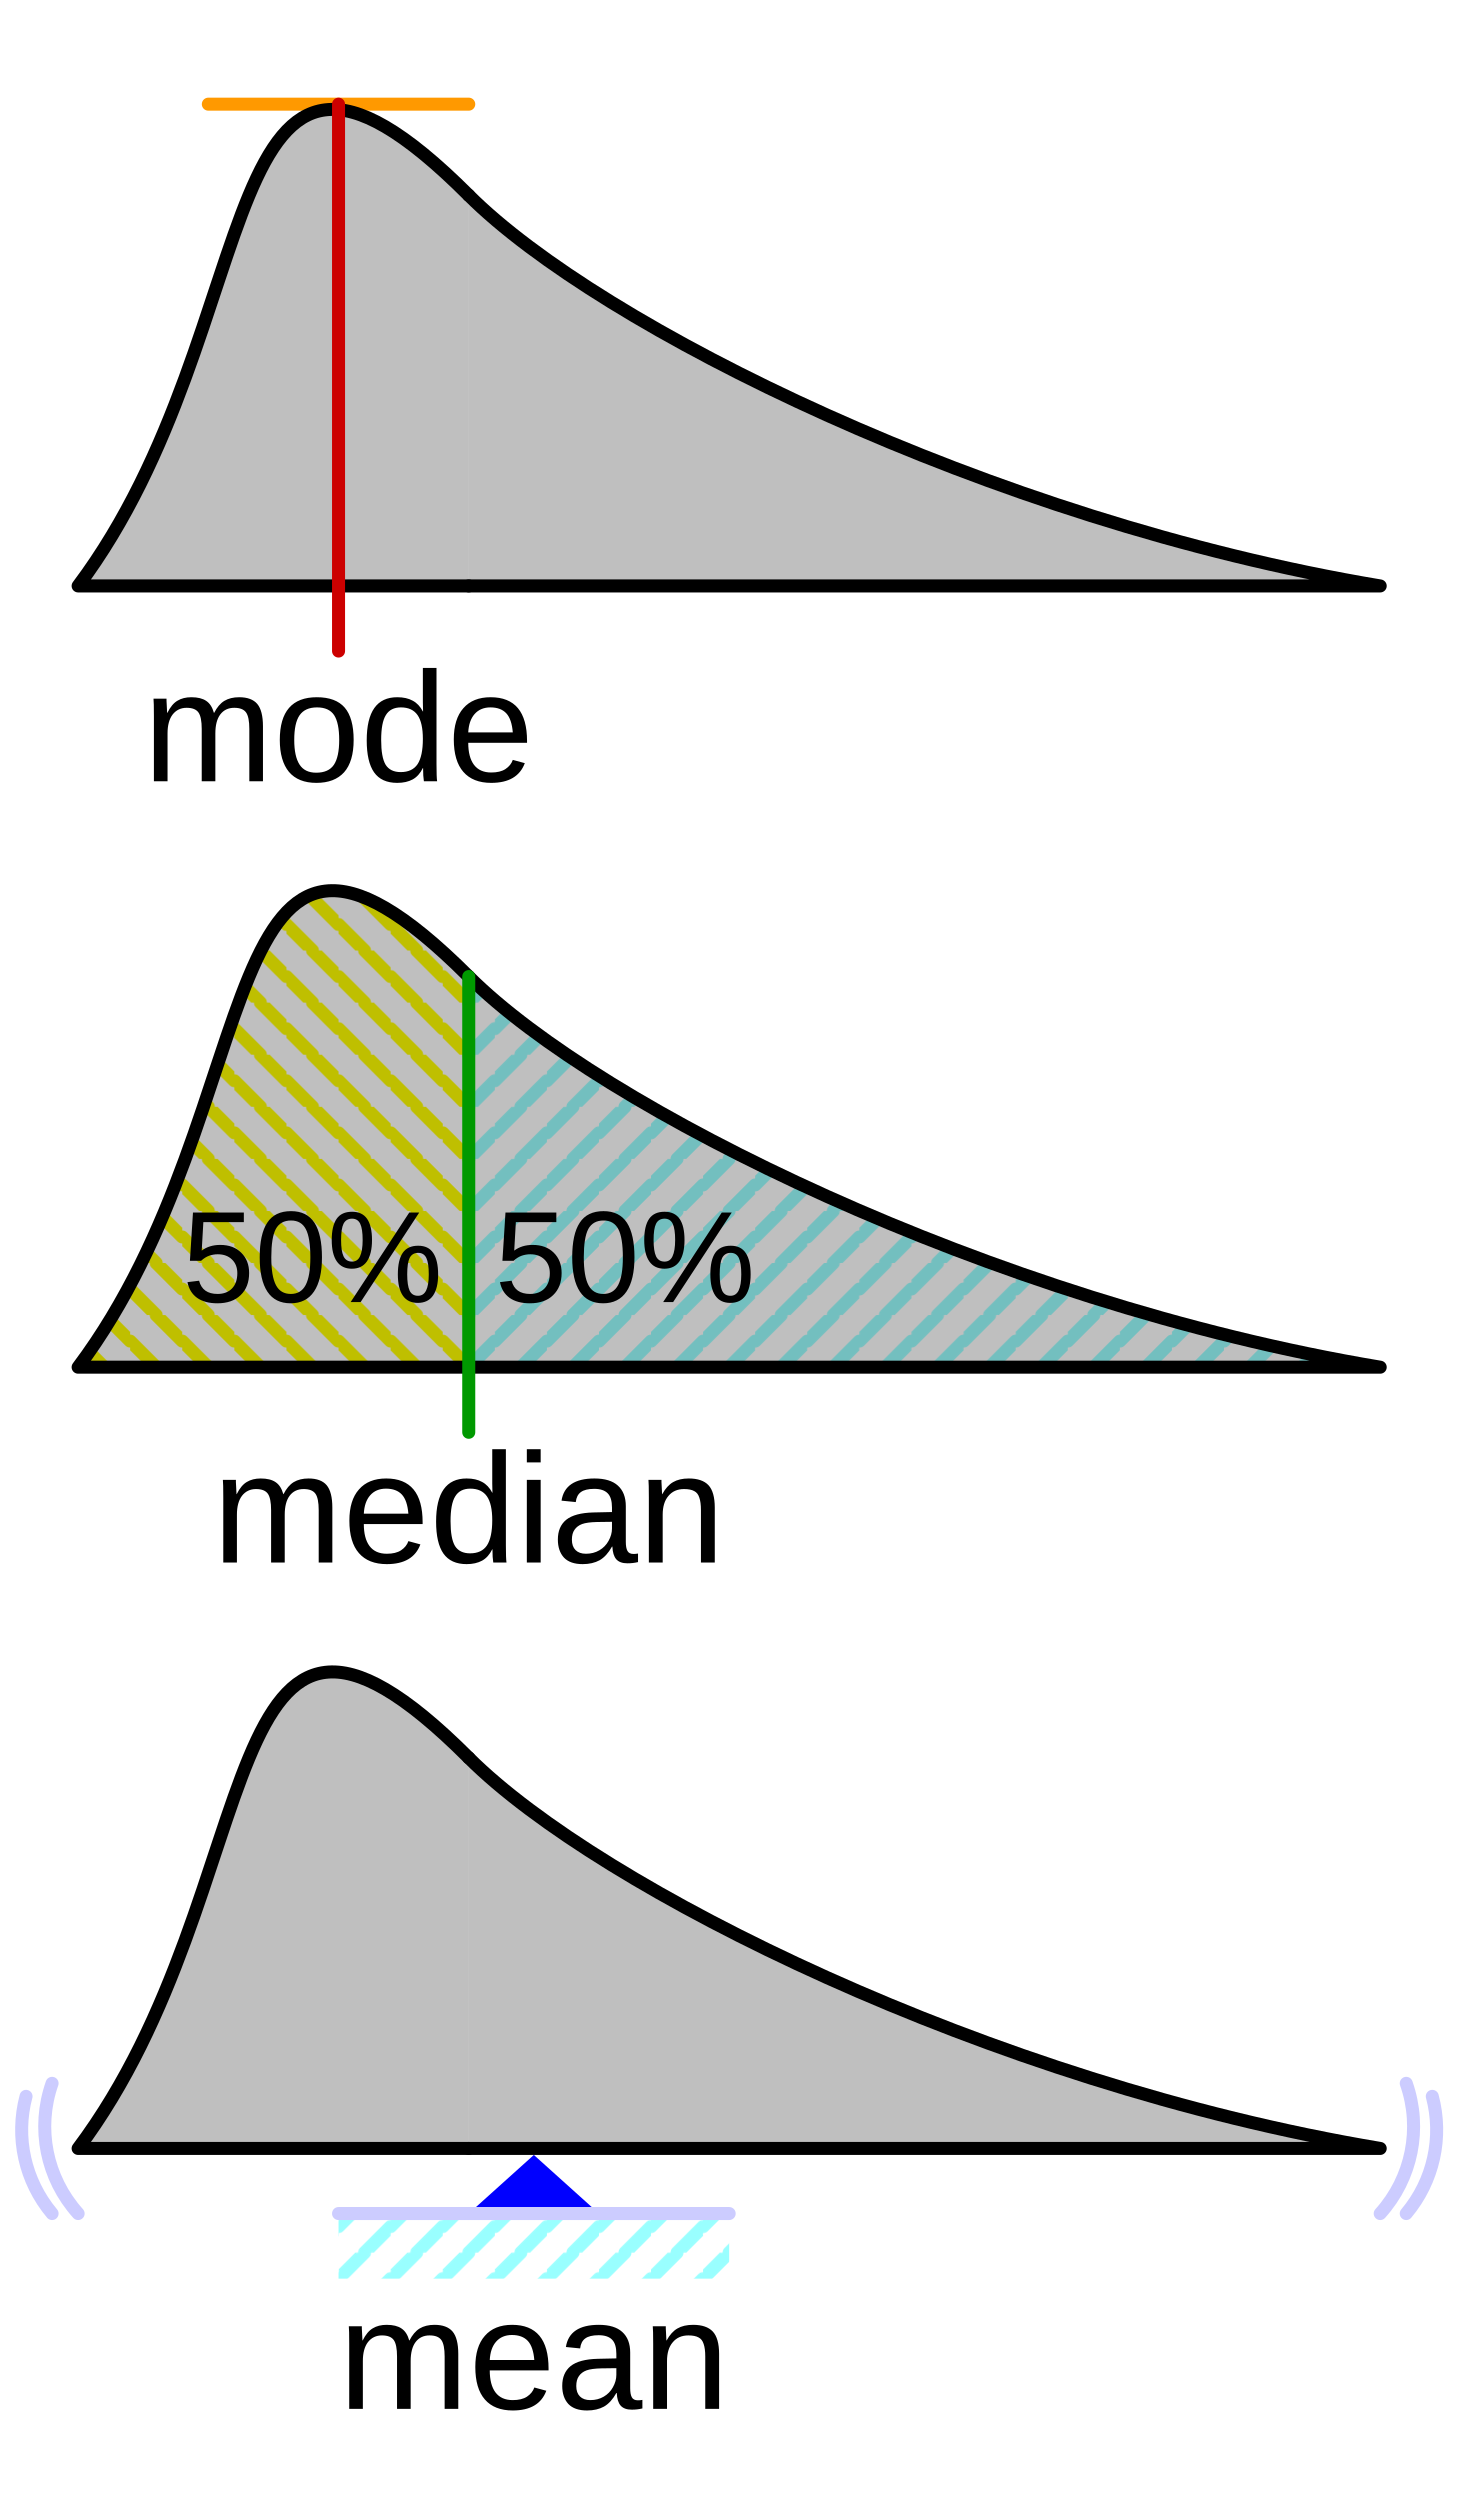
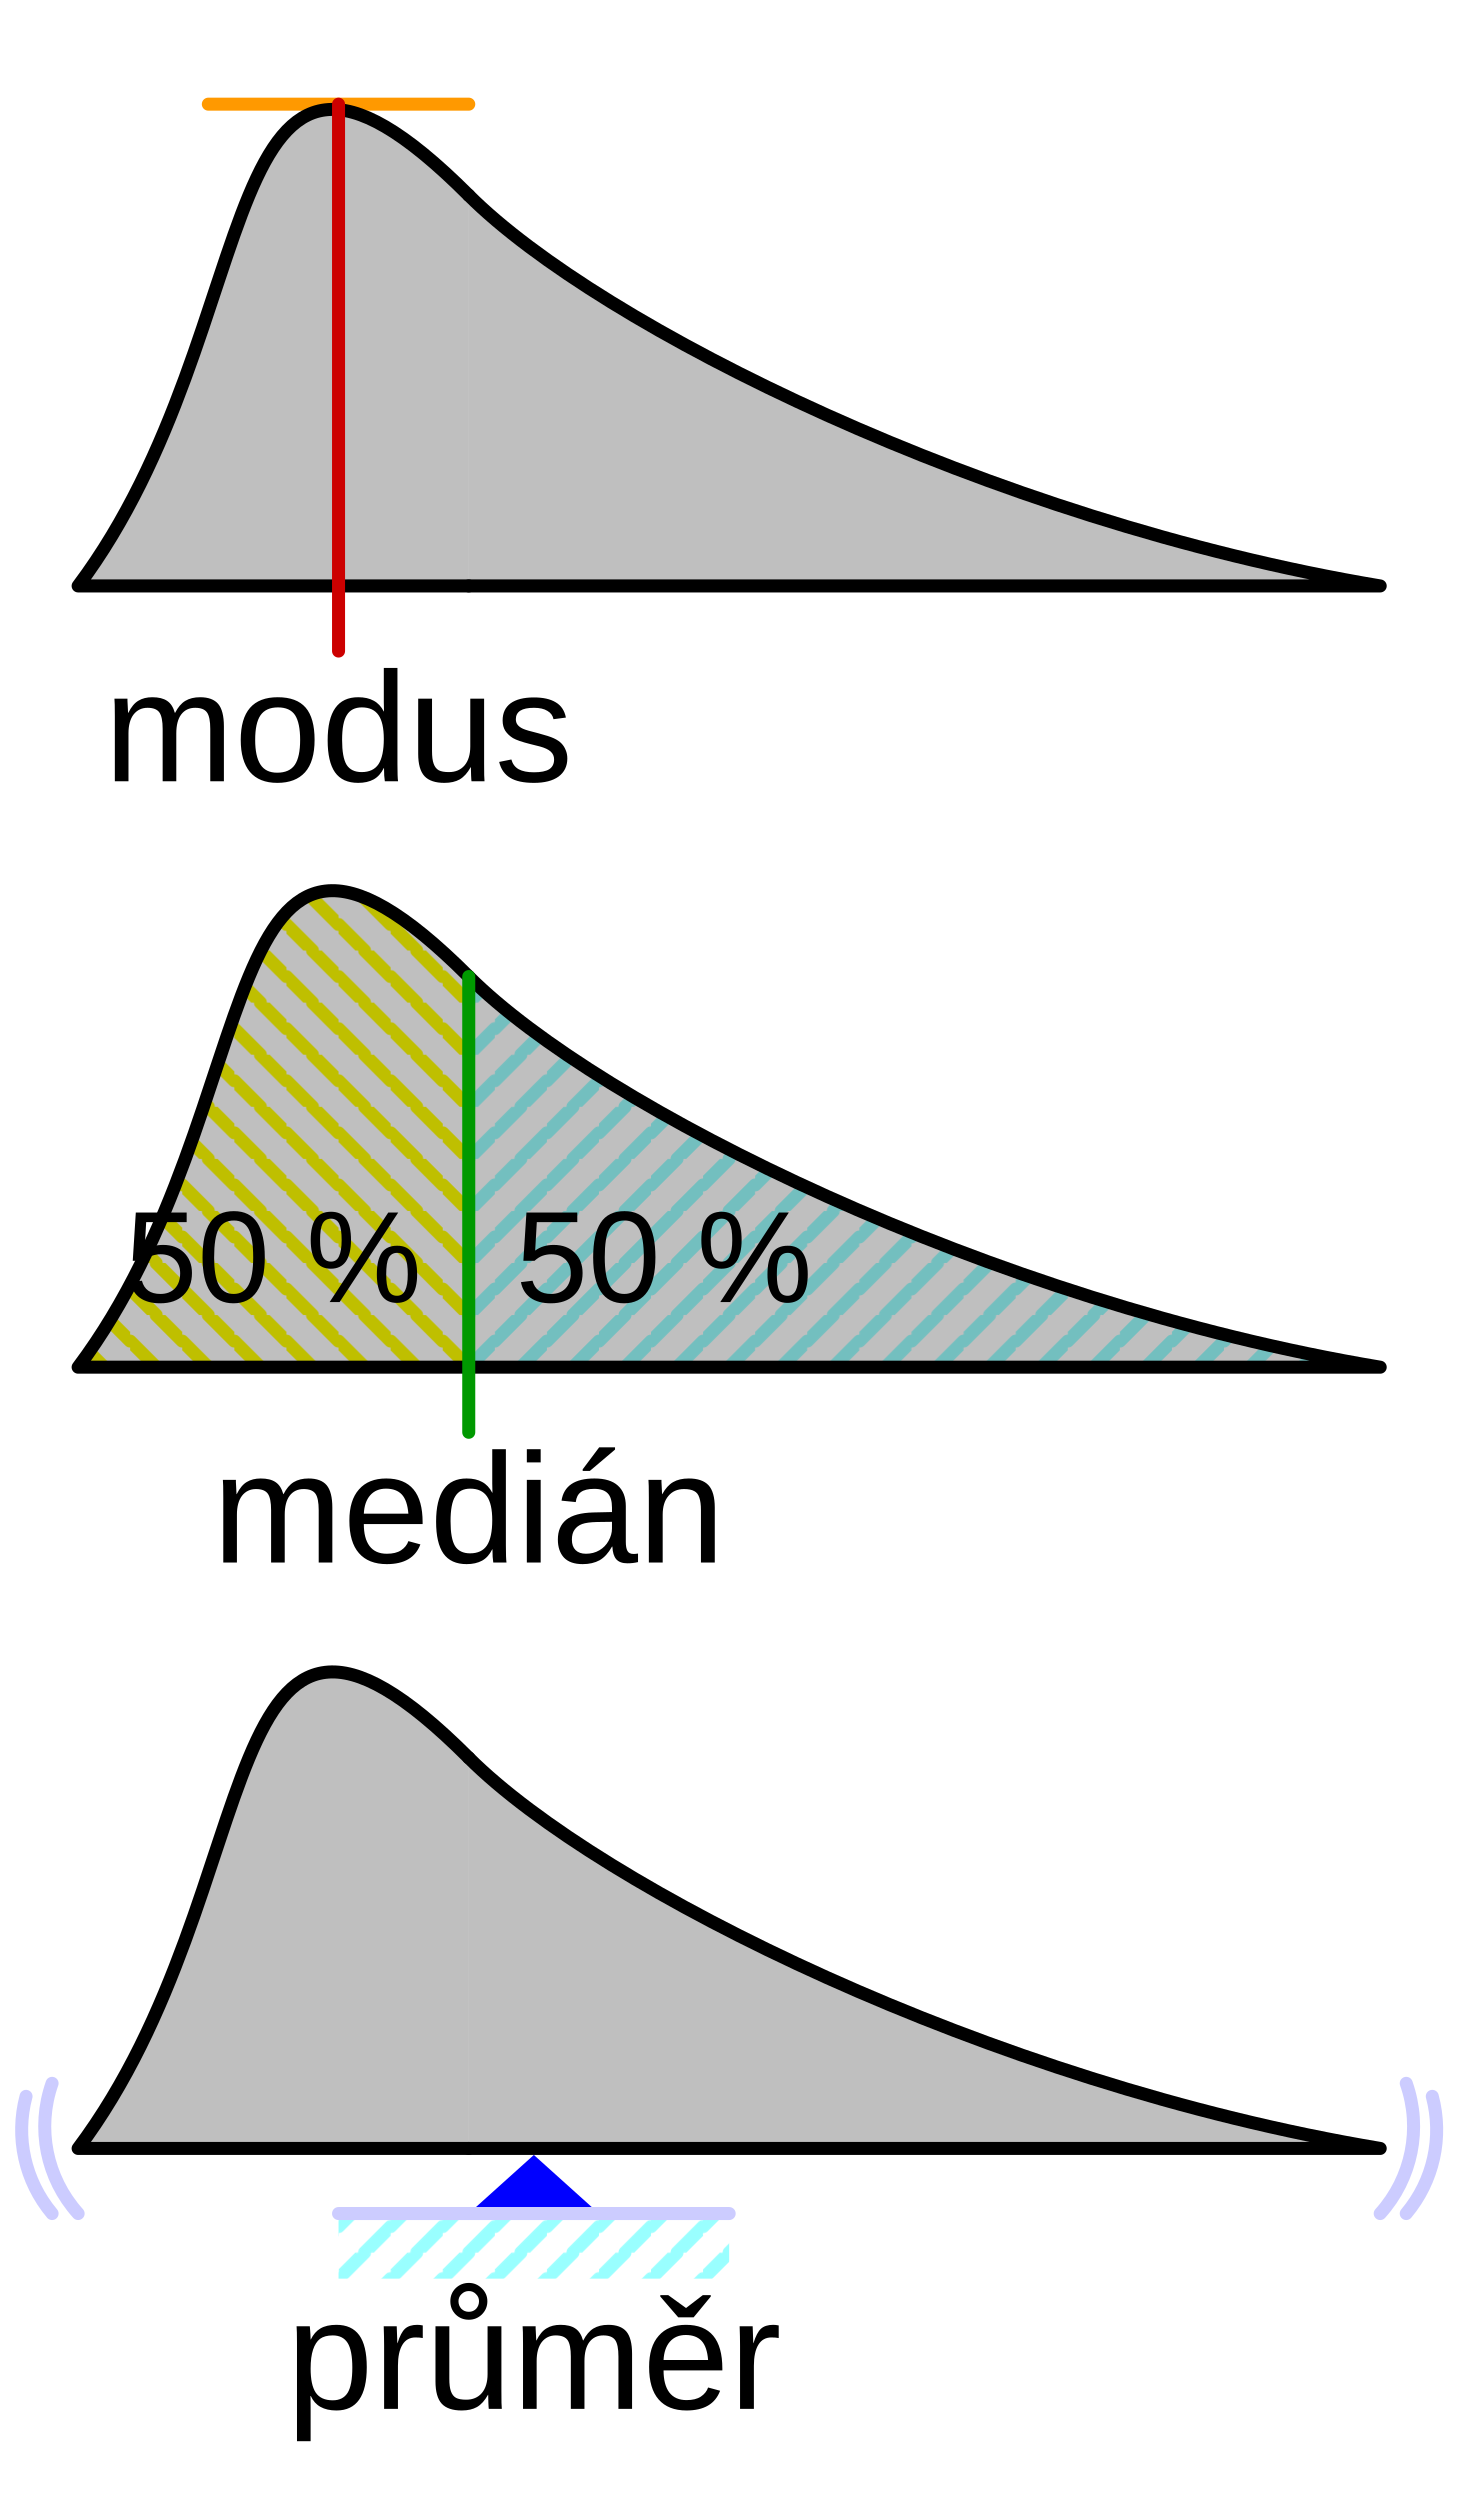
<svg xmlns="http://www.w3.org/2000/svg" xmlns:xlink="http://www.w3.org/1999/xlink" version="1.1" width="100%" height="100%" viewBox="-6 -5 112 192">
  <defs>
    <pattern id="pattern_left" patternUnits="userSpaceOnUse" width="4" height="4">
      <path d="M 2,0 L 4,2 M 2,4 L 0,2" stroke-linecap="round" stroke="#ffff00" fill="none" />
    </pattern>
    <pattern id="pattern_right" patternUnits="userSpaceOnUse" width="4" height="4">
      <path d="M 2,0 L 0,2 M 2,4 L 4,2" stroke-linecap="round" stroke="#99ffff" fill="none" />
    </pattern>
    <path id="left" d="M 30,-30 C 10,-50 15,-20  0,0 H 30" />
    <path id="right" d="M 30,-30 C 40,-20 70,-5 100,0 H 30" />
    <g id="area" stroke="#000000" fill="#000000" fill-opacity="0.25">
      <use xlink:href="#left" />
      <use xlink:href="#right" />
    </g>
  </defs>
  <circle cx="0" cy="0" r="99999" fill="#ffffff" />
  <g font-family="Arial,Helvetica,sans-serif" font-size="12" text-anchor="middle" stroke-linecap="round" stroke-linejoin="round" stroke="none" fill="#000000">
    <g transform="translate(0,40)">
      <path d="M 10,-37 H  30" stroke="#ff9900" />
      <use xlink:href="#area" />
      <path d="M 20,  5 V -37" stroke="#cc0000" />
      <switch allowReorder="yes">
        <text systemLanguage="es" x="20" y="15" id="trsvg18">
          <tspan id="trsvg1">moda</tspan>
        </text>
        <text x="20" y="15" id="trsvg19" systemLanguage="fi">
          <tspan id="trsvg2">moodi</tspan>
        </text>
        <text systemLanguage="uk" x="20" y="15" id="trsvg20">
          <tspan id="trsvg3">мода</tspan>
        </text>
        <text systemLanguage="vi" x="20" y="15" id="trsvg21">
          <tspan id="trsvg4">yếu vị</tspan>
        </text>
        <text x="20" y="15" id="trsvg22-id" systemLanguage="id">
          <tspan id="trsvg5-id">modus</tspan>
        </text>
        <text x="20" y="15" id="trsvg22-mk" systemLanguage="mk">
          <tspan id="trsvg5-mk">модус</tspan>
        </text>
        <text x="20" y="15" id="trsvg22-el" systemLanguage="el">
          <tspan id="trsvg5-el">επικρατούσα τιμή</tspan>
        </text>
        <text x="20" y="15" id="trsvg22-de" systemLanguage="de">
          <tspan id="trsvg5-de">Modus</tspan>
        </text>
        <text x="20" y="15" id="trsvg22-nl" systemLanguage="nl">
          <tspan id="trsvg5-nl">modus</tspan>
        </text>
        <text x="20" y="15" id="trsvg22-yue" systemLanguage="yue">
          <tspan id="trsvg5-yue">眾數</tspan>
        </text>
        <text x="20" y="15" id="trsvg22-it" systemLanguage="it">
          <tspan id="trsvg5-it">moda</tspan>
        </text>
        <text x="20" y="15" id="trsvg22-fr" systemLanguage="fr">
          <tspan id="trsvg5-fr">mode</tspan>
        </text>
        <text x="20" y="15" id="trsvg22">
-           <tspan id="trsvg5">mode</tspan>
+           <tspan id="trsvg5">modus</tspan>
        </text>
      </switch>
    </g>
    <g transform="translate(0,100)">
      <use xlink:href="#left" fill="url(#pattern_left)" />
      <use xlink:href="#right" fill="url(#pattern_right)" />
      <use xlink:href="#area" />
      <path d="M 30,5 V -30" stroke="#009900" />
      <g font-size="10">
        <switch>
          <text x="18" y="-5" id="trsvg23-mk" systemLanguage="mk">
            <tspan id="trsvg6-mk">50%</tspan>
          </text>
          <text x="18" y="-5" id="trsvg23-de" systemLanguage="de">
            <tspan id="trsvg6-de">50%</tspan>
          </text>
          <text x="18" y="-5" id="trsvg23-nl" systemLanguage="nl">
            <tspan id="trsvg6-nl">50%</tspan>
          </text>
          <text x="18" y="-5" id="trsvg23-yue" systemLanguage="yue">
            <tspan id="trsvg6-yue">50%</tspan>
          </text>
          <text x="18" y="-5" id="trsvg23-it" systemLanguage="it">
            <tspan id="trsvg6-it">50%</tspan>
          </text>
          <text x="18" y="-5" id="trsvg23-fi" systemLanguage="fi">
            <tspan id="trsvg6-fi">50 %</tspan>
          </text>
-           <text x="18" y="-5" id="trsvg23">
-             <tspan id="trsvg6">50%</tspan>
+           <text x="15" y="-5" id="trsvg23">
+             <tspan id="trsvg6">50 %</tspan>
          </text>
        </switch>
        <switch>
          <text x="42" y="-5" id="trsvg24-mk" systemLanguage="mk">
            <tspan id="trsvg7-mk">50%</tspan>
          </text>
          <text x="42" y="-5" id="trsvg24-de" systemLanguage="de">
            <tspan id="trsvg7-de">50%</tspan>
          </text>
          <text x="42" y="-5" id="trsvg24-nl" systemLanguage="nl">
            <tspan id="trsvg7-nl">50%</tspan>
          </text>
          <text x="42" y="-5" id="trsvg24-yue" systemLanguage="yue">
            <tspan id="trsvg7-yue">50%</tspan>
          </text>
          <text x="42" y="-5" id="trsvg24-it" systemLanguage="it">
            <tspan id="trsvg7-it">50%</tspan>
          </text>
          <text x="42" y="-5" id="trsvg24-fi" systemLanguage="fi">
            <tspan id="trsvg7-fi">50 %</tspan>
          </text>
-           <text x="42" y="-5" id="trsvg24">
-             <tspan id="trsvg7">50%</tspan>
+           <text x="45" y="-5" id="trsvg24">
+             <tspan id="trsvg7">50 %</tspan>
          </text>
        </switch>
      </g>
      <switch allowReorder="yes">
        <text systemLanguage="es" x="30" y="15" id="trsvg25">
          <tspan id="trsvg8">mediana</tspan>
        </text>
        <text x="30" y="15" id="trsvg26" systemLanguage="fi">
          <tspan id="trsvg9">mediaani</tspan>
        </text>
        <text systemLanguage="uk" x="30" y="15" id="trsvg27">
          <tspan id="trsvg10">медіана</tspan>
        </text>
        <text systemLanguage="vi" x="30" y="15" id="trsvg28">
          <tspan id="trsvg11">trung vị</tspan>
        </text>
        <text x="30" y="15" id="trsvg29-id" systemLanguage="id">
          <tspan id="trsvg12-id">median</tspan>
        </text>
        <text x="30" y="15" id="trsvg29-mk" systemLanguage="mk">
          <tspan id="trsvg12-mk">медијана</tspan>
        </text>
        <text x="30" y="15" id="trsvg29-el" systemLanguage="el">
          <tspan id="trsvg12-el">διάμεσος</tspan>
        </text>
        <text x="30" y="15" id="trsvg29-de" systemLanguage="de">
          <tspan id="trsvg12-de">Median</tspan>
        </text>
        <text x="30" y="15" id="trsvg29-nl" systemLanguage="nl">
          <tspan id="trsvg12-nl">mediaan</tspan>
        </text>
        <text x="30" y="15" id="trsvg29-yue" systemLanguage="yue">
          <tspan id="trsvg12-yue">中位數</tspan>
        </text>
        <text x="30" y="15" id="trsvg29-it" systemLanguage="it">
          <tspan id="trsvg12-it">mediana</tspan>
        </text>
        <text x="30" y="15" id="trsvg29-fr" systemLanguage="fr">
          <tspan id="trsvg12-fr">médiane</tspan>
        </text>
        <text x="30" y="15" id="trsvg29">
-           <tspan id="trsvg12">median</tspan>
+           <tspan id="trsvg12">medián</tspan>
        </text>
      </switch>
    </g>
    <g transform="translate(0,160)">
      <use xlink:href="#area" />
      <rect x="20" y="5" width="30" height="5" fill="url(#pattern_right)" />
      <path d="M 30,5 L 35,0.5 L 40,5" fill="#0000ff" />
      <path d="M 20,5 H 50  M -2,-5 A 10,10 0 0 0 0,5 M -4,-4 A 10,10 0 0 0 -2,5  M 102,-5 A 10,10 0 0 1 100,5 M 104,-4 A 10,10 0 0 1 102,5" stroke="#ccccff" fill="none" />
      <switch allowReorder="yes">
        <text systemLanguage="es" x="35" y="20" id="trsvg30">
          <tspan id="trsvg13">media</tspan>
        </text>
        <text systemLanguage="fi" x="35" y="20" id="trsvg31">
          <tspan id="trsvg14">odotusarvo</tspan>
        </text>
        <text systemLanguage="uk" x="35" y="20" id="trsvg32">
          <tspan id="trsvg15">середнє</tspan>
        </text>
        <text systemLanguage="vi" x="35" y="20" id="trsvg33">
          <tspan id="trsvg16">bình quân</tspan>
        </text>
        <text x="35" y="20" id="trsvg34-id" systemLanguage="id">
          <tspan id="trsvg17-id">rata-rata</tspan>
        </text>
        <text x="35" y="20" id="trsvg34-mk" systemLanguage="mk">
          <tspan id="trsvg17-mk">средина</tspan>
        </text>
        <text x="35" y="20" id="trsvg34-el" systemLanguage="el">
          <tspan id="trsvg17-el">μέση τιμή</tspan>
        </text>
        <text x="35" y="20" id="trsvg34-de" systemLanguage="de">
          <tspan id="trsvg17-de">Mittel</tspan>
        </text>
        <text x="35" y="20" id="trsvg34-nl" systemLanguage="nl">
          <tspan id="trsvg17-nl">gemiddelde</tspan>
        </text>
        <text x="35" y="20" id="trsvg34-yue" systemLanguage="yue">
          <tspan id="trsvg17-yue">平均值</tspan>
        </text>
        <text x="35" y="20" id="trsvg34-it" systemLanguage="it">
          <tspan id="trsvg17-it">media</tspan>
        </text>
        <text x="35" y="20" id="trsvg34-fr" systemLanguage="fr">
          <tspan id="trsvg17-fr">moyenne</tspan>
        </text>
        <text x="35" y="20" id="trsvg34">
-           <tspan id="trsvg17">mean</tspan>
+           <tspan id="trsvg17">průměr</tspan>
        </text>
      </switch>
    </g>
  </g>
</svg>
